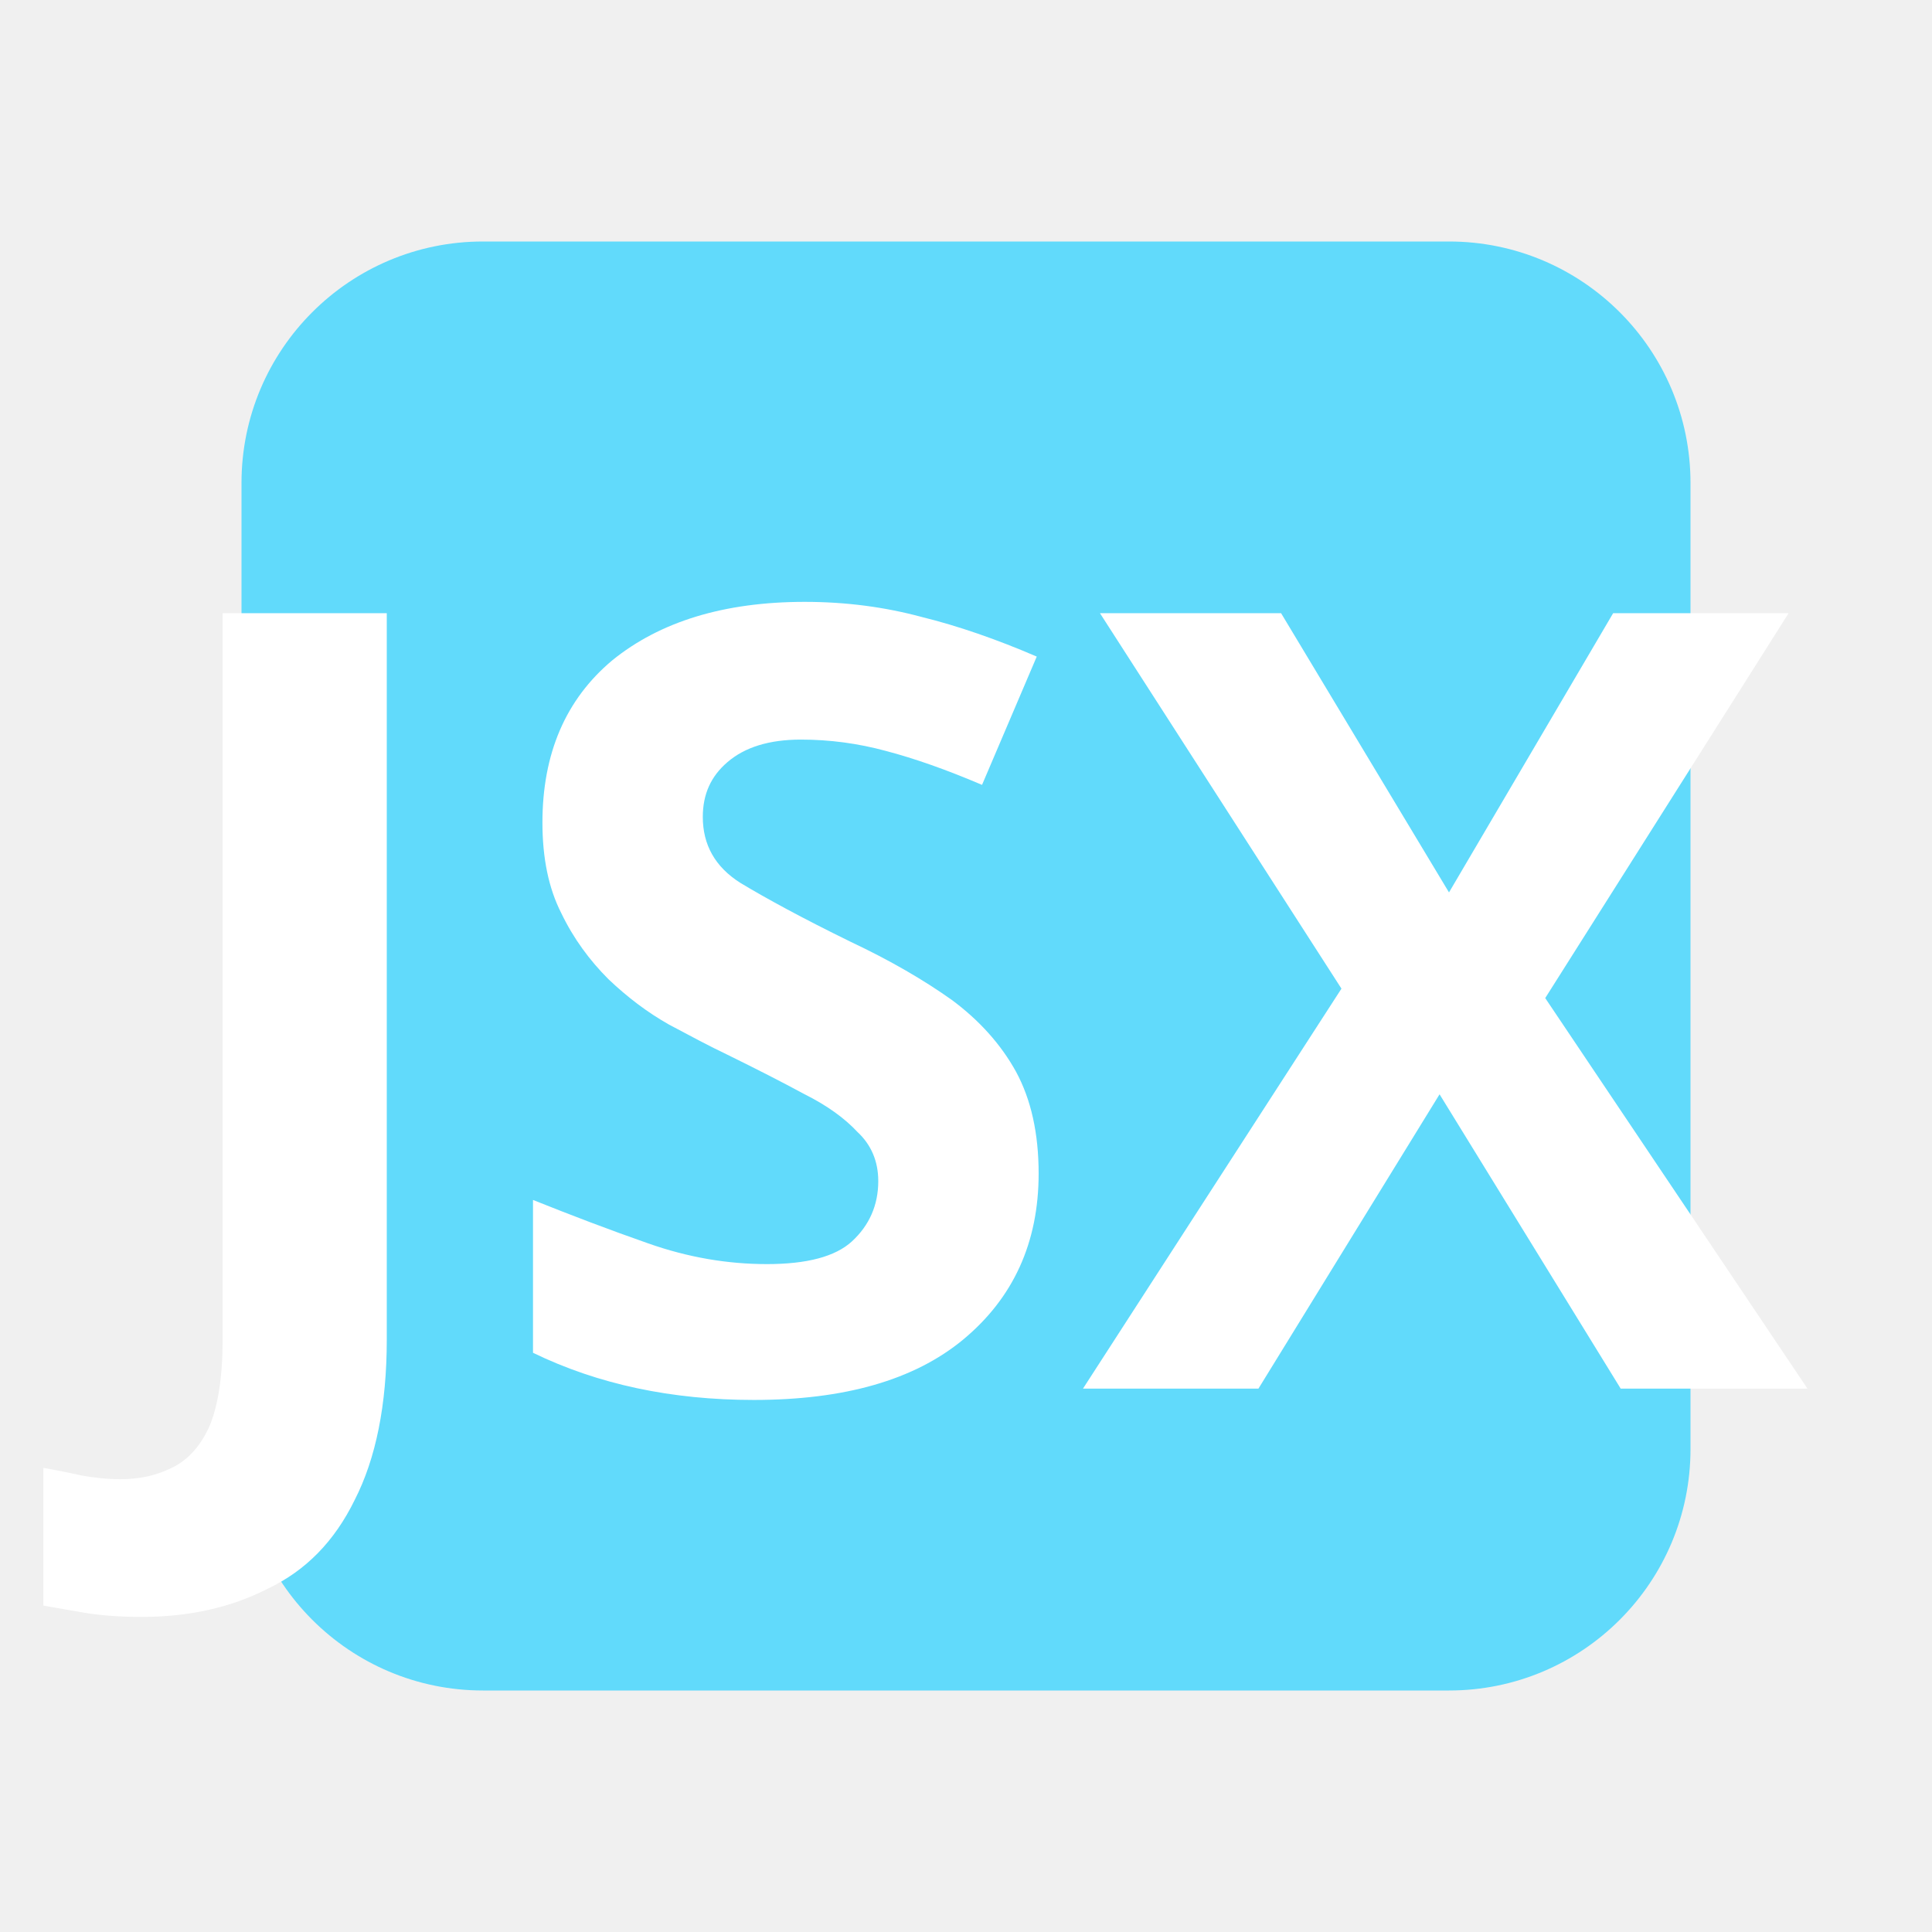
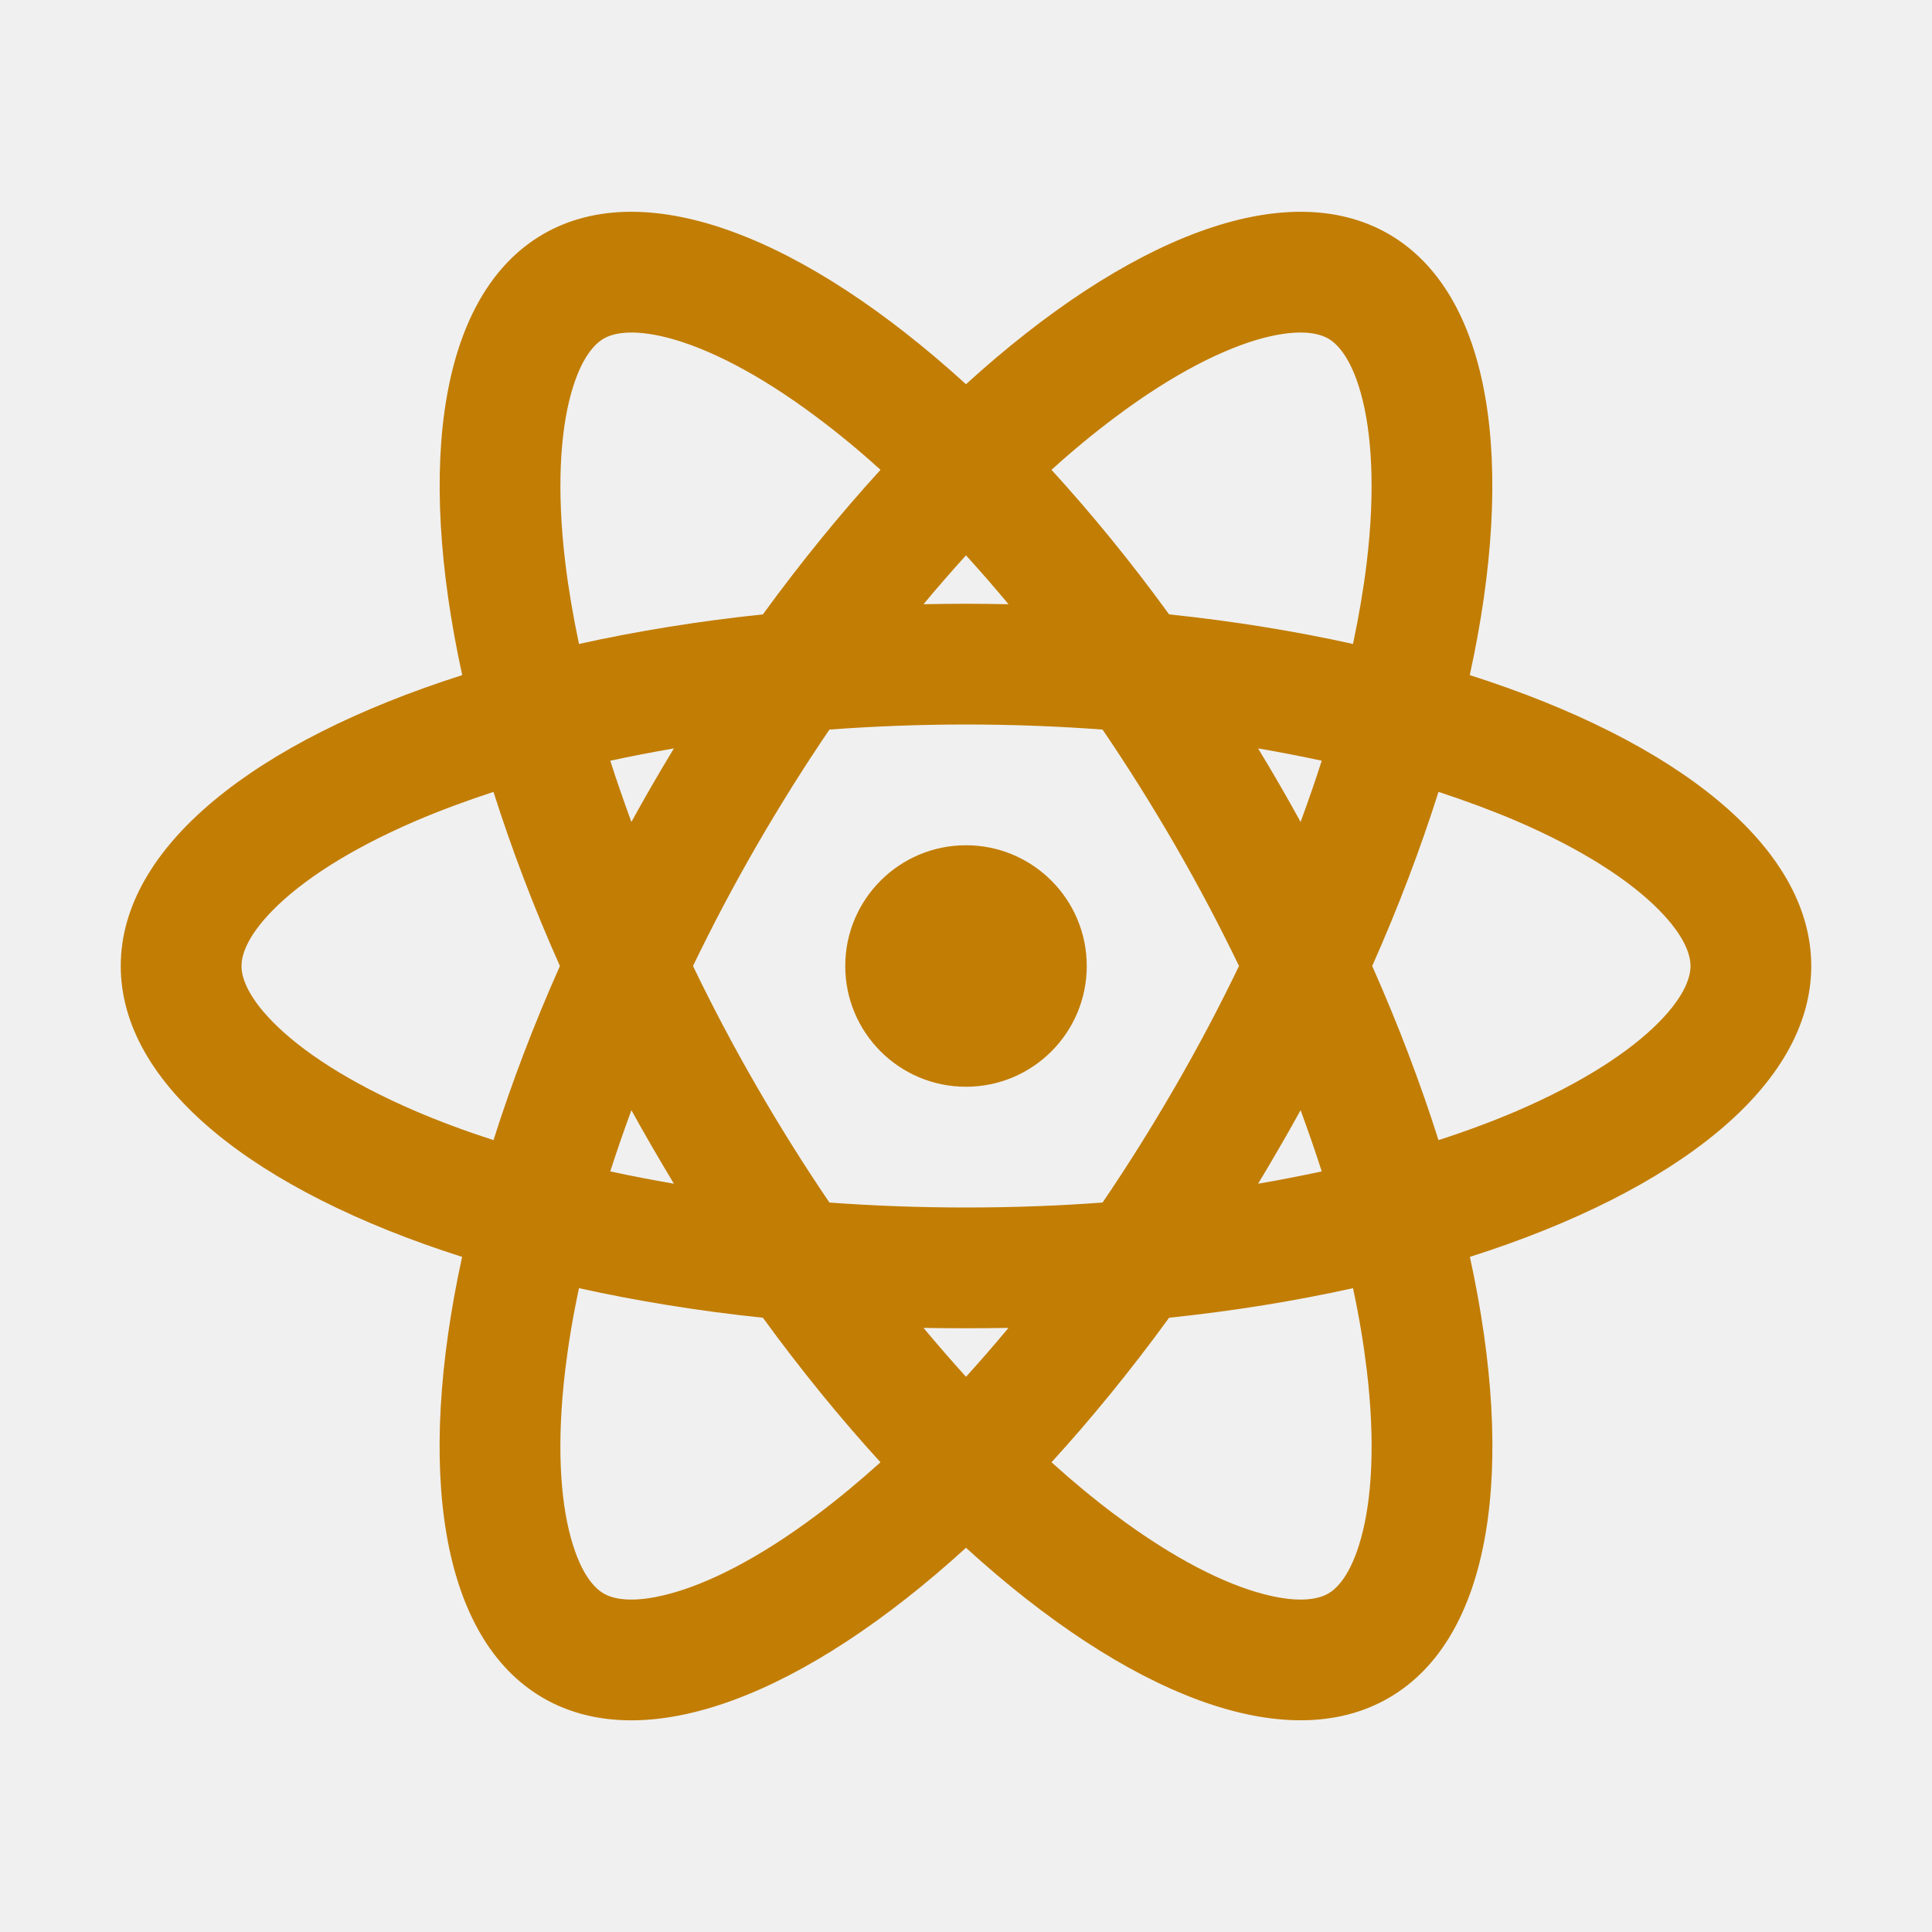
<svg xmlns="http://www.w3.org/2000/svg" width="16" height="16" viewBox="0 0 16 16" fill="none">
-   <rect x="2" y="2" width="12" height="12" rx="2" fill="#61DAFB" />
-   <text x="8" y="11.5" text-anchor="middle" fill="white" font-size="9" font-weight="bold" font-family="sans-serif">JSX</text>
+   <path d="M8 9C8.552 9 9 8.553 9 8C9 7.448 8.552 7 8 7C7.448 7 7 7.448 7 8C7 8.553 7.448 9 8 9Z" fill="#C27D04" />
+   <path fill-rule="evenodd" clip-rule="evenodd" d="M11.5 1.938C12.354 2.432 12.557 3.832 12.172 5.591C13.888 6.138 15 7.014 15 8C15 8.987 13.888 9.863 12.173 10.409C12.557 12.169 12.355 13.569 11.5 14.062C10.646 14.556 9.331 14.031 8 12.818C6.669 14.031 5.355 14.556 4.5 14.063C3.645 13.569 3.443 12.169 3.827 10.409C2.112 9.863 1 8.987 1 8C1 7.014 2.112 6.138 3.828 5.591C3.443 3.832 3.646 2.432 4.5 1.938C5.355 1.445 6.669 1.97 8 3.182C9.331 1.97 10.645 1.445 11.5 1.938ZM11 13.197C10.934 13.235 10.783 13.285 10.466 13.202C10.143 13.118 9.724 12.911 9.237 12.547C9.063 12.417 8.887 12.271 8.708 12.11C9.038 11.749 9.365 11.348 9.682 10.913C10.216 10.857 10.727 10.774 11.205 10.668C11.256 10.904 11.293 11.13 11.319 11.345C11.391 11.949 11.361 12.415 11.272 12.737C11.185 13.053 11.066 13.159 11 13.197ZM8.352 10.997C8.235 11.137 8.117 11.273 8 11.402C7.883 11.273 7.765 11.137 7.648 10.997C7.765 10.999 7.882 11 8 11C8.118 11 8.235 10.999 8.352 10.997ZM10.946 9.701C10.775 9.738 10.6 9.772 10.419 9.803C10.479 9.703 10.539 9.603 10.598 9.5C10.657 9.398 10.715 9.296 10.771 9.194C10.834 9.366 10.893 9.535 10.946 9.701ZM9.732 9C9.926 8.665 10.102 8.33 10.261 8C10.102 7.67 9.926 7.336 9.732 7C9.538 6.665 9.337 6.345 9.131 6.042C8.766 6.015 8.388 6 8 6C7.612 6 7.234 6.015 6.869 6.042C6.663 6.345 6.462 6.665 6.268 7C6.074 7.336 5.898 7.67 5.739 8C5.898 8.33 6.074 8.665 6.268 9C6.462 9.336 6.663 9.656 6.869 9.959C7.235 9.986 7.612 10 8 10C8.388 10 8.765 9.986 9.131 9.959C9.337 9.656 9.538 9.336 9.732 9ZM10.598 6.5C10.657 6.602 10.715 6.705 10.771 6.807C10.834 6.635 10.893 6.466 10.946 6.3C10.775 6.263 10.6 6.229 10.419 6.198C10.479 6.297 10.539 6.398 10.598 6.5ZM9.682 5.088C10.216 5.144 10.727 5.227 11.205 5.333C11.255 5.097 11.293 4.871 11.319 4.656C11.391 4.052 11.36 3.585 11.272 3.264C11.185 2.948 11.066 2.842 11 2.804C10.934 2.766 10.783 2.716 10.466 2.798C10.143 2.883 9.724 3.089 9.237 3.454C9.063 3.584 8.886 3.729 8.708 3.891C9.038 4.252 9.366 4.653 9.682 5.088ZM11.364 8C11.582 7.509 11.765 7.025 11.913 6.558C12.142 6.633 12.357 6.713 12.556 6.798C13.115 7.038 13.504 7.298 13.738 7.535C13.968 7.768 14 7.924 14 8C14 8.076 13.968 8.233 13.738 8.466C13.504 8.703 13.115 8.963 12.556 9.203C12.357 9.288 12.142 9.368 11.913 9.442C11.765 8.975 11.582 8.492 11.364 8ZM6.318 10.913C5.784 10.857 5.273 10.774 4.795 10.668C4.744 10.904 4.707 11.13 4.681 11.345C4.609 11.949 4.639 12.415 4.728 12.737C4.815 13.053 4.934 13.159 5 13.197C5.066 13.235 5.217 13.285 5.534 13.202C5.857 13.118 6.276 12.912 6.763 12.547C6.937 12.417 7.113 12.271 7.292 12.11C6.962 11.749 6.635 11.348 6.318 10.913ZM5.229 9.194C5.166 9.366 5.107 9.535 5.054 9.701C5.225 9.738 5.401 9.772 5.581 9.803C5.521 9.703 5.461 9.602 5.402 9.5C5.343 9.398 5.285 9.296 5.229 9.194ZM4.087 9.442C4.235 8.975 4.418 8.492 4.637 8C4.418 7.509 4.235 7.025 4.087 6.558C3.858 6.633 3.643 6.713 3.444 6.798C2.885 7.038 2.496 7.298 2.262 7.535C2.032 7.768 2 7.924 2 8C2 8.076 2.032 8.233 2.262 8.466C2.496 8.703 2.885 8.963 3.444 9.203C3.643 9.288 3.858 9.368 4.087 9.442ZM5.402 6.5C5.343 6.602 5.285 6.705 5.229 6.807C5.166 6.635 5.107 6.466 5.054 6.3C5.225 6.263 5.401 6.229 5.581 6.198C5.521 6.297 5.461 6.398 5.402 6.5ZM8 5C7.882 5 7.765 5.002 7.648 5.004C7.765 4.863 7.883 4.728 8 4.599C8.117 4.728 8.235 4.863 8.352 5.004C8.235 5.002 8.118 5 8 5ZM6.318 5.088C6.635 4.653 6.962 4.252 7.292 3.891C7.114 3.729 6.937 3.584 6.763 3.454C6.276 3.089 5.857 2.883 5.534 2.798C5.217 2.716 5.066 2.766 5 2.804C4.934 2.842 4.815 2.948 4.728 3.264C4.64 3.585 4.609 4.052 4.681 4.656C4.707 4.871 4.745 5.097 4.795 5.333C5.273 5.227 5.784 5.144 6.318 5.088Z" fill="#C27D04" />
</svg>
